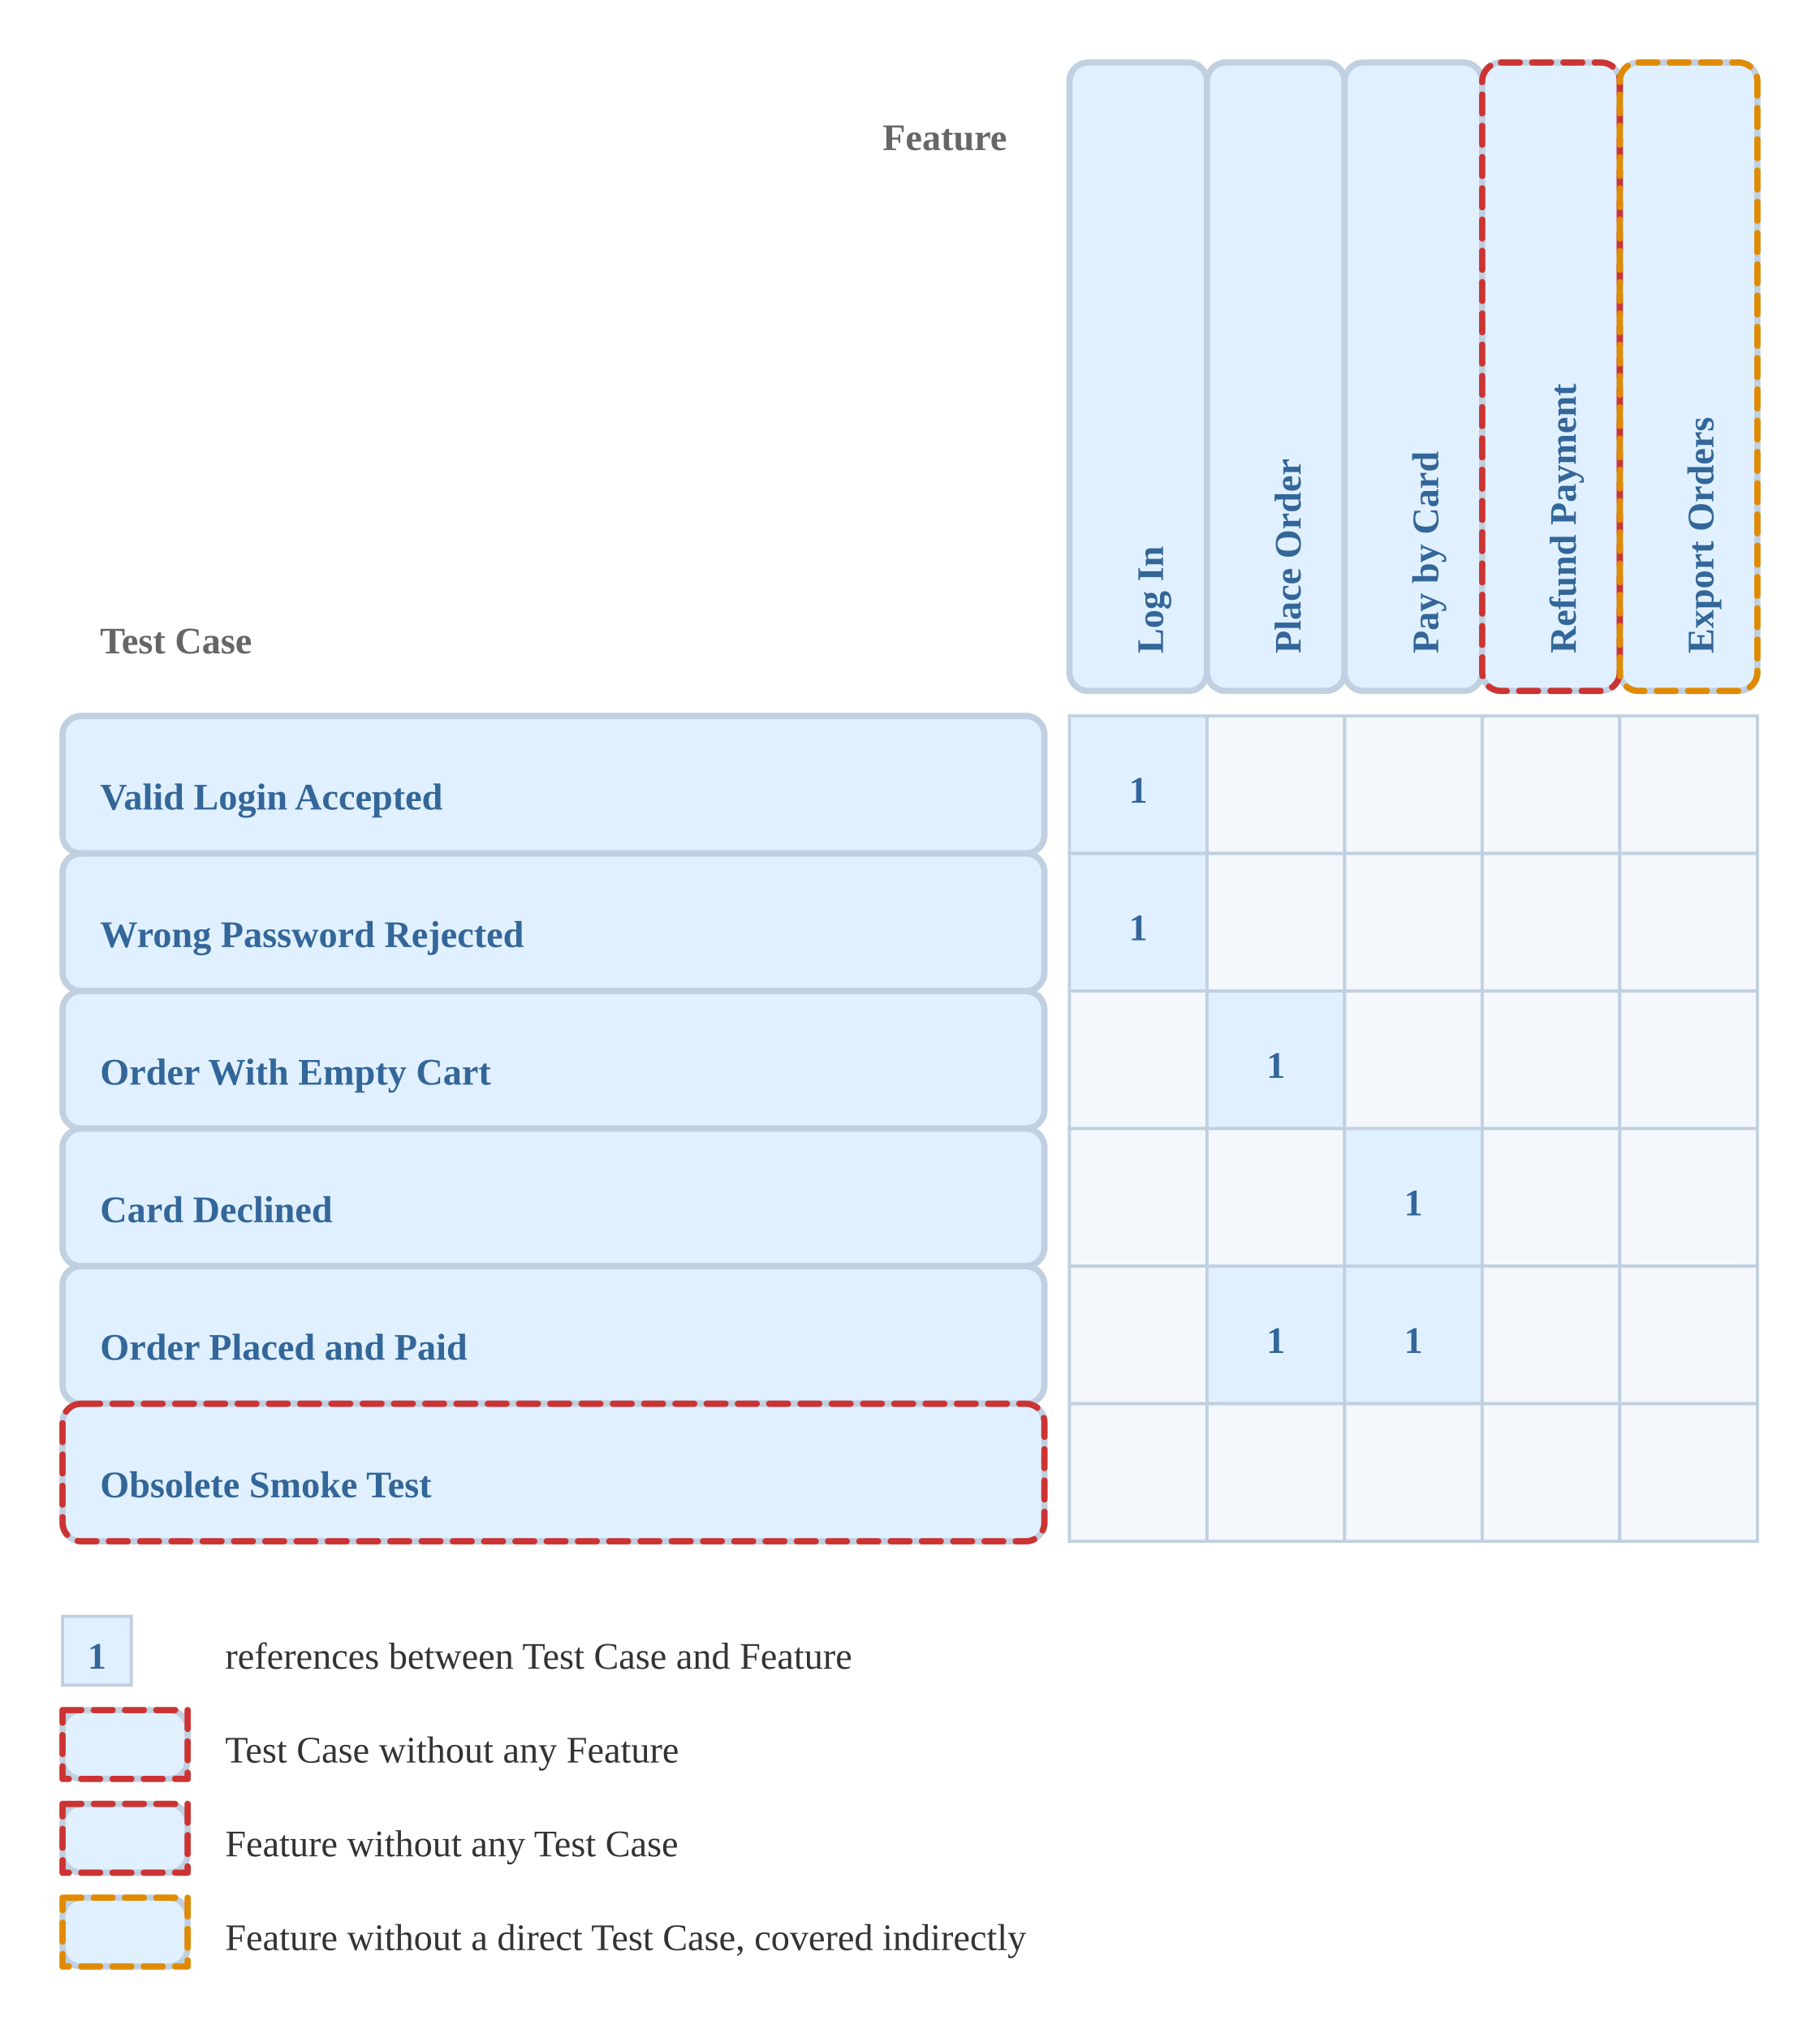
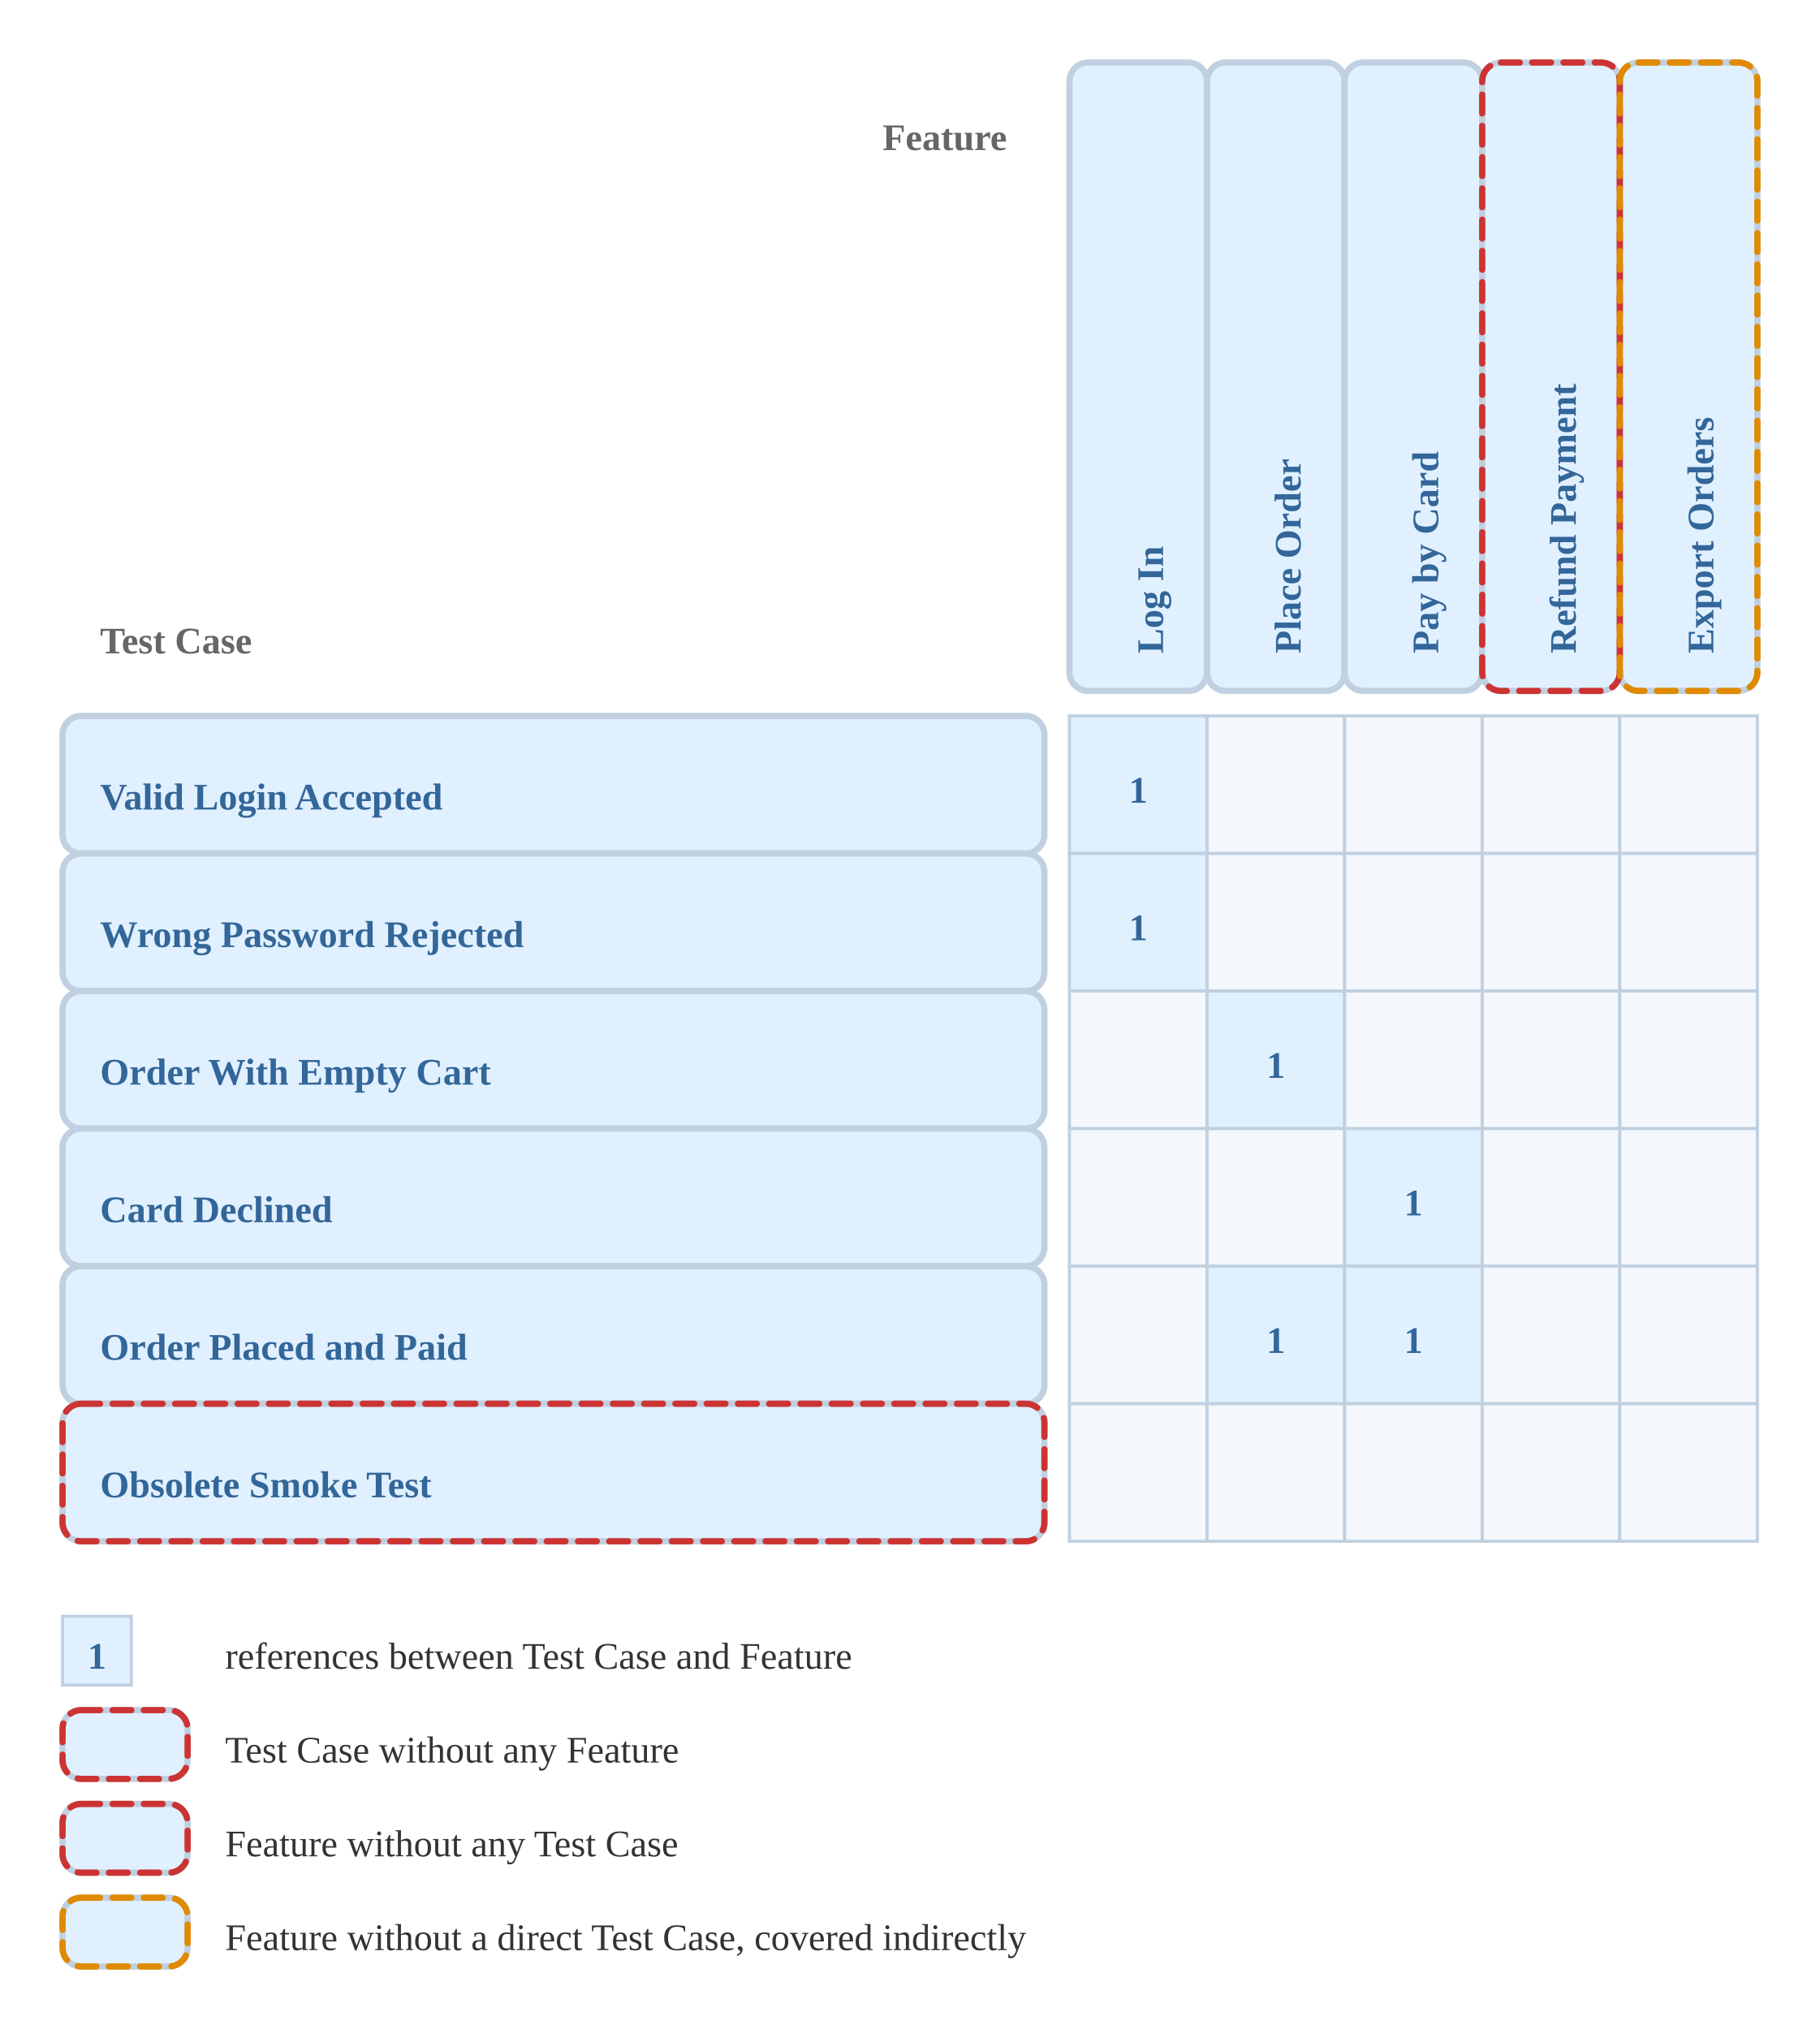
<svg xmlns="http://www.w3.org/2000/svg" viewBox="20 20 582 649" width="582" height="649">
  <defs>
    <style>
.gradia-3167da4d { fill: none; stroke: var(--gradia-color-edge-line, #999999); stroke-width: 3 }
.gradia-6c7500cd { fill: var(--gradia-color-edge-line, #999999) }
.gradia-613ab0f0 { fill: var(--gradia-color-node-regular-box, #e0f0ff); stroke: var(--gradia-color-node-regular-border, #c0d0e0); stroke-width: 2 }
.gradia-8f91fa3b { font-family: var(--gradia-font-family, 'Helvetica'), ui-sans-serif, -apple-system, Helvetica, Arial, sans-serif; font-size: var(--gradia-size-font-prop, 22px); font-weight: 600; fill: var(--gradia-color-node-regular-name, #336699) }
.gradia-5f52a16d { font-family: var(--gradia-font-family, 'Helvetica'), ui-sans-serif, -apple-system, Helvetica, Arial, sans-serif; font-size: var(--gradia-size-font-type, 16px); font-weight: 600; fill: var(--gradia-color-container-name, #666666) }
.gradia-25a733d0 { font-family: var(--gradia-font-family, 'Helvetica'), ui-sans-serif, -apple-system, Helvetica, Arial, sans-serif; font-size: var(--gradia-size-font-type, 16px); font-weight: 600; text-anchor: end; fill: var(--gradia-color-container-name, #666666) }
.gradia-67ddb258 { fill: none; stroke: var(--gradia-color-mark-violation, #cc3333); stroke-width: 2; stroke-linecap: round; stroke-linejoin: round }
.gradia-38bfd9c1 { fill: none; stroke: var(--gradia-color-mark-warning, #e08a00); stroke-width: 2; stroke-linecap: round; stroke-linejoin: round }
.gradia-63bd54c1 { fill: var(--gradia-color-node-regular-box, #e0f0ff); stroke: var(--gradia-color-group-border, #c0d0e0); stroke-width: 1 }
.gradia-2b6fce7b { font-family: var(--gradia-font-family, 'Helvetica'), ui-sans-serif, -apple-system, Helvetica, Arial, sans-serif; font-size: var(--gradia-size-font-type, 16px); font-weight: 600; text-anchor: middle; fill: var(--gradia-color-node-regular-name, #336699) }
.gradia-30482995 { fill: var(--gradia-color-group-box, #f4f8fc); stroke: var(--gradia-color-group-border, #c0d0e0); stroke-width: 1 }
.gradia-3858115f { font-family: var(--gradia-font-family, 'Helvetica'), ui-sans-serif, -apple-system, Helvetica, Arial, sans-serif; font-size: var(--gradia-size-font-type, 16px); fill: var(--gradia-color-edge-name, #333333) }
</style>
-     <marker id="gradia-cee781f3bfeb-arrow" viewBox="0 0 10 10" refX="9" refY="5" markerWidth="21" markerHeight="21" markerUnits="userSpaceOnUse" orient="auto-start-reverse">
+     <marker id="gradia-c8f935f2f3aa-arrow" viewBox="0 0 10 10" refX="9" refY="5" markerWidth="21" markerHeight="21" markerUnits="userSpaceOnUse" orient="auto-start-reverse">
      <path d="M 0 1 L 9 5 L 0 9 z" class="gradia-6c7500cd" />
    </marker>
  </defs>
  <rect x="362" y="40" width="44" height="201" rx="6" class="gradia-613ab0f0" />
  <text x="391.92" y="229" transform="rotate(-90 391.92 229)" class="gradia-8f91fa3b">Log In</text>
  <rect x="406" y="40" width="44" height="201" rx="6" class="gradia-613ab0f0" />
  <text x="435.92" y="229" transform="rotate(-90 435.92 229)" class="gradia-8f91fa3b">Place Order</text>
  <rect x="450" y="40" width="44" height="201" rx="6" class="gradia-613ab0f0" />
  <text x="479.92" y="229" transform="rotate(-90 479.92 229)" class="gradia-8f91fa3b">Pay by Card</text>
  <rect x="494" y="40" width="44" height="201" rx="6" class="gradia-613ab0f0" />
  <text x="523.92" y="229" transform="rotate(-90 523.92 229)" class="gradia-8f91fa3b">Refund Payment</text>
  <rect x="538" y="40" width="44" height="201" rx="6" class="gradia-613ab0f0" />
  <text x="567.92" y="229" transform="rotate(-90 567.92 229)" class="gradia-8f91fa3b">Export Orders</text>
  <rect x="40" y="249" width="314" height="44" rx="6" class="gradia-613ab0f0" />
  <text x="52" y="278.92" class="gradia-8f91fa3b">Valid Login Accepted</text>
  <rect x="40" y="293" width="314" height="44" rx="6" class="gradia-613ab0f0" />
  <text x="52" y="322.92" class="gradia-8f91fa3b">Wrong Password Rejected</text>
  <rect x="40" y="337" width="314" height="44" rx="6" class="gradia-613ab0f0" />
  <text x="52" y="366.92" class="gradia-8f91fa3b">Order With Empty Cart</text>
  <rect x="40" y="381" width="314" height="44" rx="6" class="gradia-613ab0f0" />
  <text x="52" y="410.92" class="gradia-8f91fa3b">Card Declined</text>
  <rect x="40" y="425" width="314" height="44" rx="6" class="gradia-613ab0f0" />
  <text x="52" y="454.92" class="gradia-8f91fa3b">Order Placed and Paid</text>
  <rect x="40" y="469" width="314" height="44" rx="6" class="gradia-613ab0f0" />
  <text x="52" y="498.92" class="gradia-8f91fa3b">Obsolete Smoke Test</text>
  <text x="52" y="229" class="gradia-5f52a16d">Test Case</text>
  <text x="342" y="68" class="gradia-25a733d0">Feature</text>
-   <path d="M 500 40 h 32 a 6 6 0 0 1 6 6 v 189 a 6 6 0 0 1 -6 6 h -32 a 6 6 0 0 1 -6 -6 v -189 a 6 6 0 0 1 6 -6 z" class="gradia-67ddb258" stroke-dasharray="6 4" />
-   <path d="M 544 40 h 32 a 6 6 0 0 1 6 6 v 189 a 6 6 0 0 1 -6 6 h -32 a 6 6 0 0 1 -6 -6 v -189 a 6 6 0 0 1 6 -6 z" class="gradia-38bfd9c1" stroke-dasharray="6 4" />
-   <path d="M 46 469 h 302 a 6 6 0 0 1 6 6 v 32 a 6 6 0 0 1 -6 6 h -302 a 6 6 0 0 1 -6 -6 v -32 a 6 6 0 0 1 6 -6 z" class="gradia-67ddb258" stroke-dasharray="6 4" />
+   <rect x="494" y="40" width="44" height="201" rx="6" class="gradia-67ddb258" stroke-dasharray="6 4" />
+   <rect x="538" y="40" width="44" height="201" rx="6" class="gradia-38bfd9c1" stroke-dasharray="6 4" />
+   <rect x="40" y="469" width="314" height="44" rx="6" class="gradia-67ddb258" stroke-dasharray="6 4" />
  <rect x="362" y="249" width="44" height="44" rx="0" class="gradia-63bd54c1" />
  <text x="384" y="276.76" class="gradia-2b6fce7b">1</text>
  <rect x="406" y="249" width="44" height="44" rx="0" class="gradia-30482995" />
  <rect x="450" y="249" width="44" height="44" rx="0" class="gradia-30482995" />
  <rect x="494" y="249" width="44" height="44" rx="0" class="gradia-30482995" />
  <rect x="538" y="249" width="44" height="44" rx="0" class="gradia-30482995" />
  <rect x="362" y="293" width="44" height="44" rx="0" class="gradia-63bd54c1" />
  <text x="384" y="320.76" class="gradia-2b6fce7b">1</text>
  <rect x="406" y="293" width="44" height="44" rx="0" class="gradia-30482995" />
  <rect x="450" y="293" width="44" height="44" rx="0" class="gradia-30482995" />
  <rect x="494" y="293" width="44" height="44" rx="0" class="gradia-30482995" />
  <rect x="538" y="293" width="44" height="44" rx="0" class="gradia-30482995" />
  <rect x="362" y="337" width="44" height="44" rx="0" class="gradia-30482995" />
  <rect x="406" y="337" width="44" height="44" rx="0" class="gradia-63bd54c1" />
  <text x="428" y="364.76" class="gradia-2b6fce7b">1</text>
  <rect x="450" y="337" width="44" height="44" rx="0" class="gradia-30482995" />
  <rect x="494" y="337" width="44" height="44" rx="0" class="gradia-30482995" />
  <rect x="538" y="337" width="44" height="44" rx="0" class="gradia-30482995" />
  <rect x="362" y="381" width="44" height="44" rx="0" class="gradia-30482995" />
  <rect x="406" y="381" width="44" height="44" rx="0" class="gradia-30482995" />
  <rect x="450" y="381" width="44" height="44" rx="0" class="gradia-63bd54c1" />
  <text x="472" y="408.76" class="gradia-2b6fce7b">1</text>
  <rect x="494" y="381" width="44" height="44" rx="0" class="gradia-30482995" />
  <rect x="538" y="381" width="44" height="44" rx="0" class="gradia-30482995" />
  <rect x="362" y="425" width="44" height="44" rx="0" class="gradia-30482995" />
  <rect x="406" y="425" width="44" height="44" rx="0" class="gradia-63bd54c1" />
  <text x="428" y="452.76" class="gradia-2b6fce7b">1</text>
  <rect x="450" y="425" width="44" height="44" rx="0" class="gradia-63bd54c1" />
  <text x="472" y="452.76" class="gradia-2b6fce7b">1</text>
  <rect x="494" y="425" width="44" height="44" rx="0" class="gradia-30482995" />
  <rect x="538" y="425" width="44" height="44" rx="0" class="gradia-30482995" />
  <rect x="362" y="469" width="44" height="44" rx="0" class="gradia-30482995" />
  <rect x="406" y="469" width="44" height="44" rx="0" class="gradia-30482995" />
  <rect x="450" y="469" width="44" height="44" rx="0" class="gradia-30482995" />
  <rect x="494" y="469" width="44" height="44" rx="0" class="gradia-30482995" />
  <rect x="538" y="469" width="44" height="44" rx="0" class="gradia-30482995" />
  <rect x="40" y="537" width="22" height="22" rx="0" class="gradia-63bd54c1" />
  <text x="51" y="553.76" class="gradia-2b6fce7b">1</text>
  <text x="92" y="553.76" class="gradia-3858115f">references between Test Case and Feature</text>
  <rect x="40" y="567" width="40" height="22" rx="6" class="gradia-613ab0f0" />
-   <path d="M 40 567 h 40 v 22 h -40 z" class="gradia-67ddb258" stroke-dasharray="6 4" />
+   <rect x="40" y="567" width="40" height="22" rx="6" class="gradia-67ddb258" stroke-dasharray="6 4" />
  <text x="92" y="583.76" class="gradia-3858115f">Test Case without any Feature</text>
  <rect x="40" y="597" width="40" height="22" rx="6" class="gradia-613ab0f0" />
-   <path d="M 40 597 h 40 v 22 h -40 z" class="gradia-67ddb258" stroke-dasharray="6 4" />
+   <rect x="40" y="597" width="40" height="22" rx="6" class="gradia-67ddb258" stroke-dasharray="6 4" />
  <text x="92" y="613.76" class="gradia-3858115f">Feature without any Test Case</text>
  <rect x="40" y="627" width="40" height="22" rx="6" class="gradia-613ab0f0" />
-   <path d="M 40 627 h 40 v 22 h -40 z" class="gradia-38bfd9c1" stroke-dasharray="6 4" />
+   <rect x="40" y="627" width="40" height="22" rx="6" class="gradia-38bfd9c1" stroke-dasharray="6 4" />
  <text x="92" y="643.76" class="gradia-3858115f">Feature without a direct Test Case, covered indirectly</text>
</svg>
